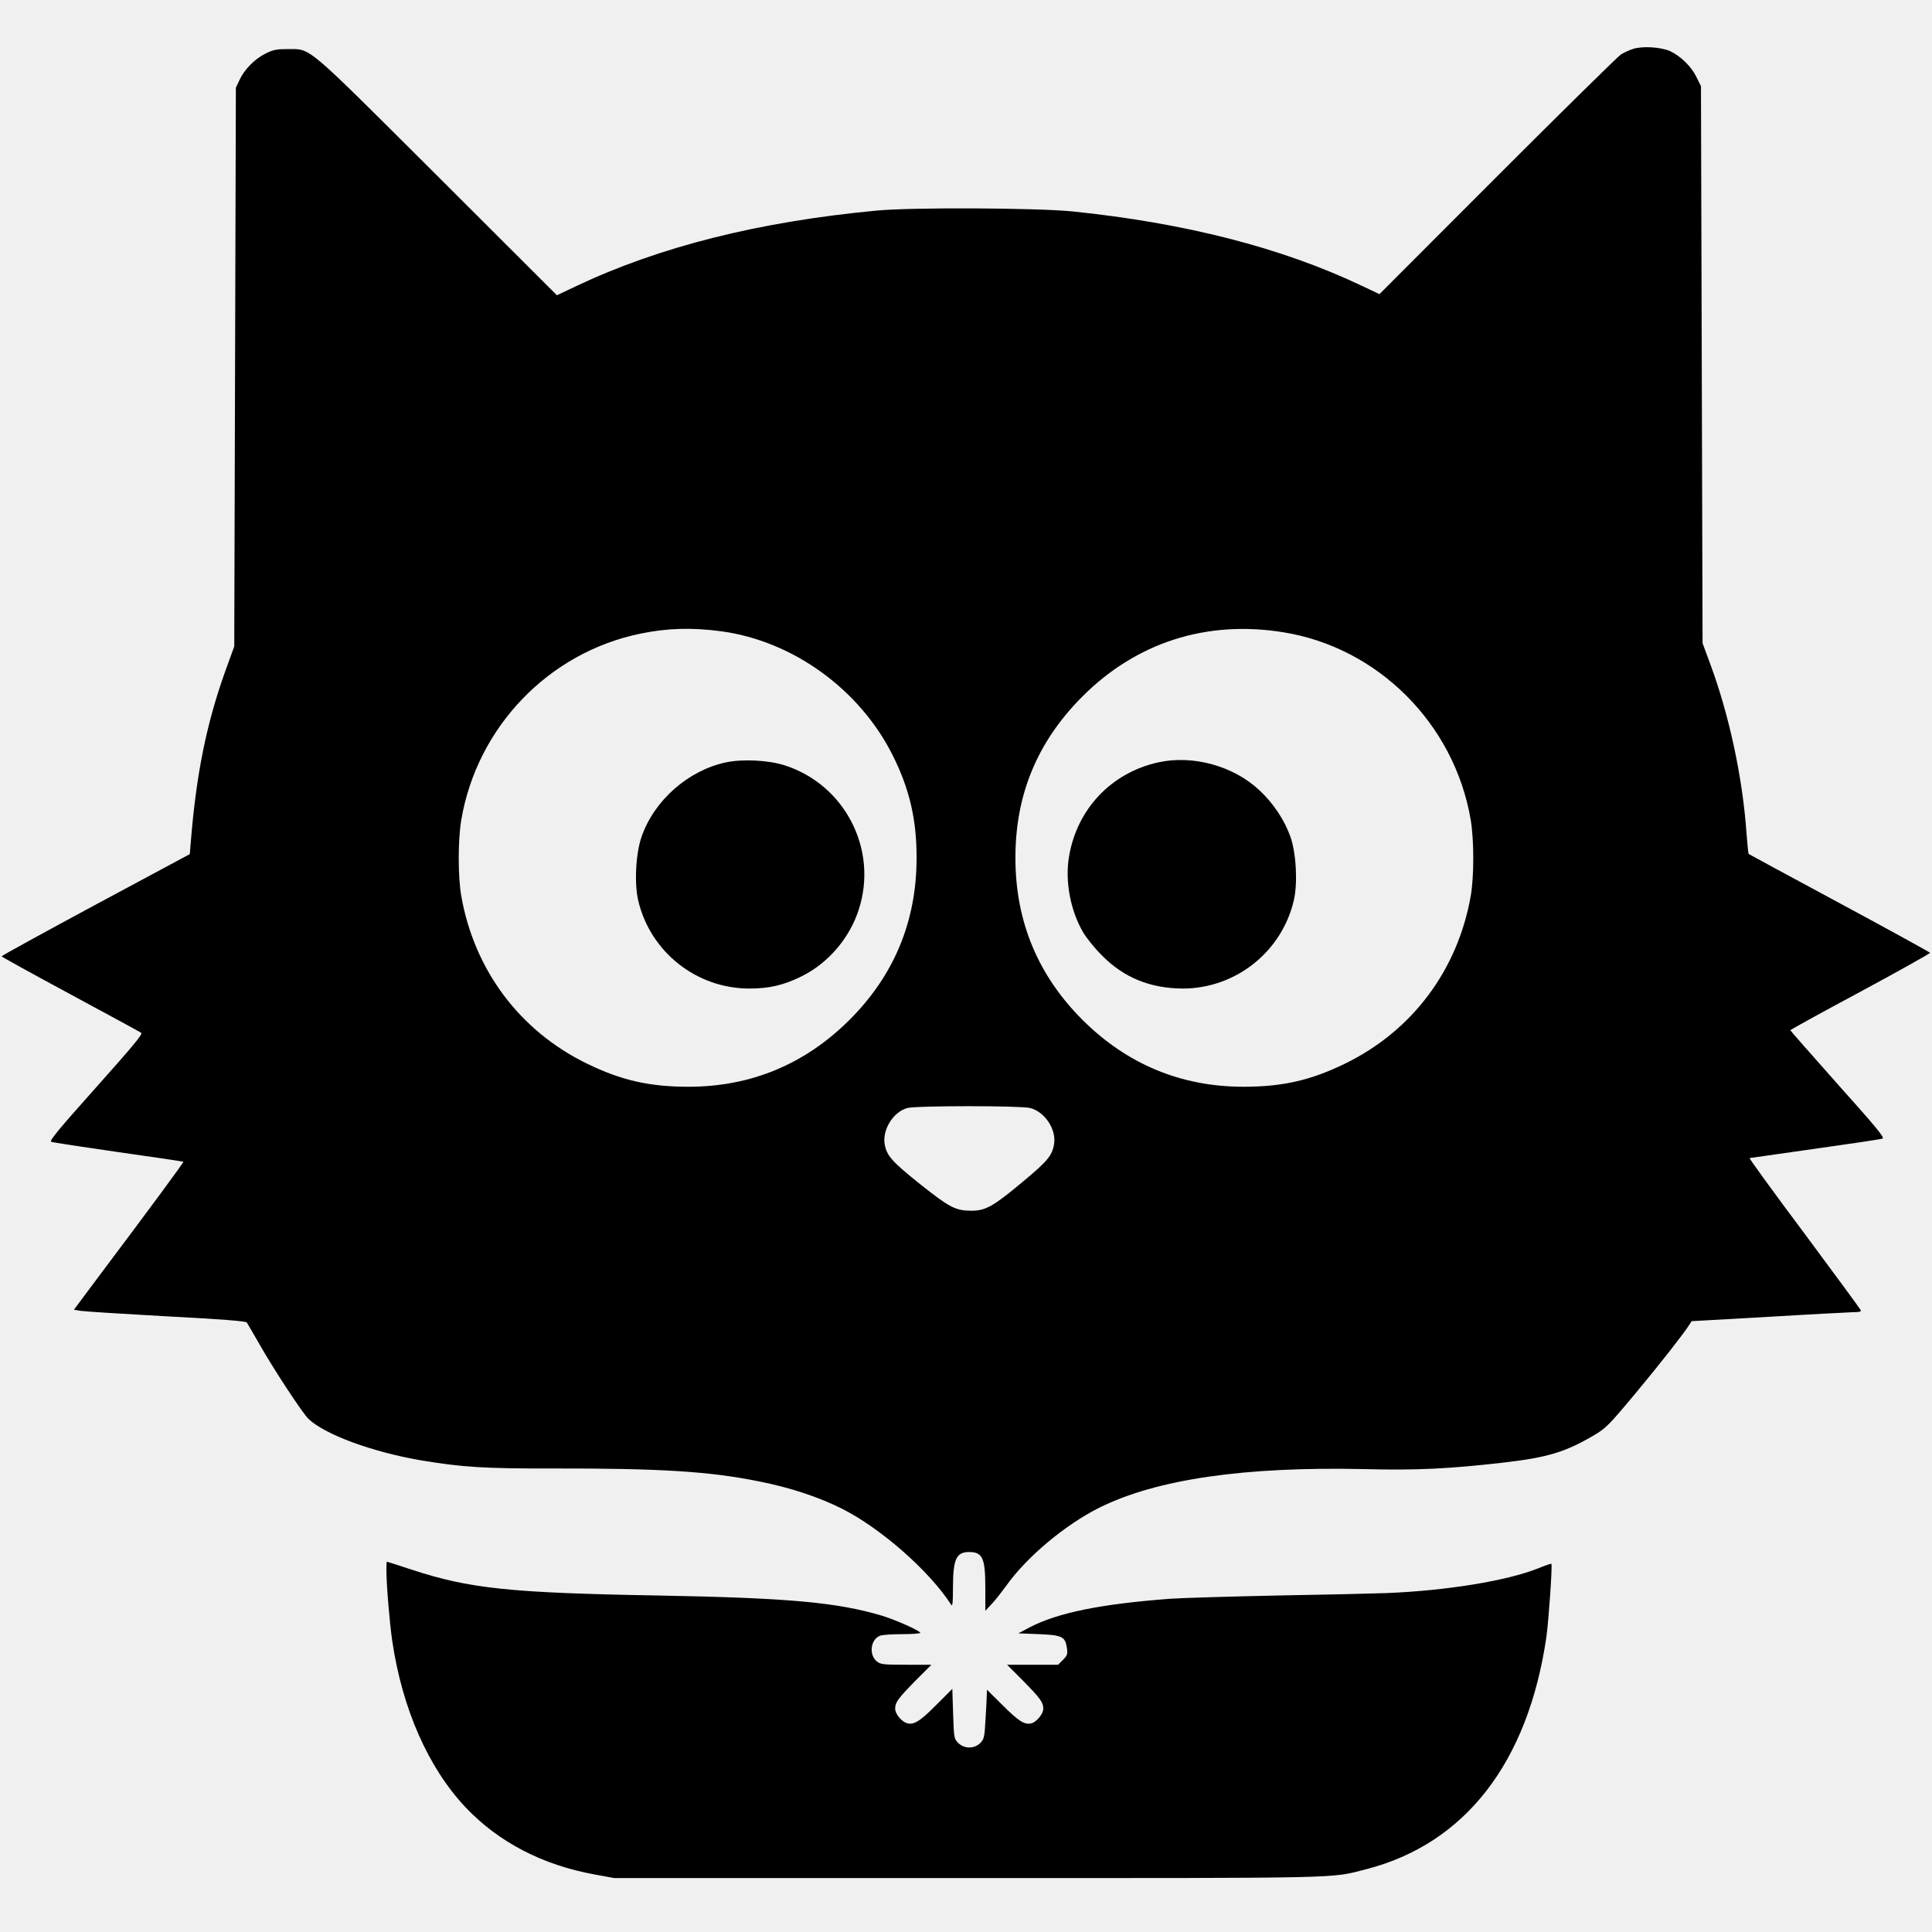
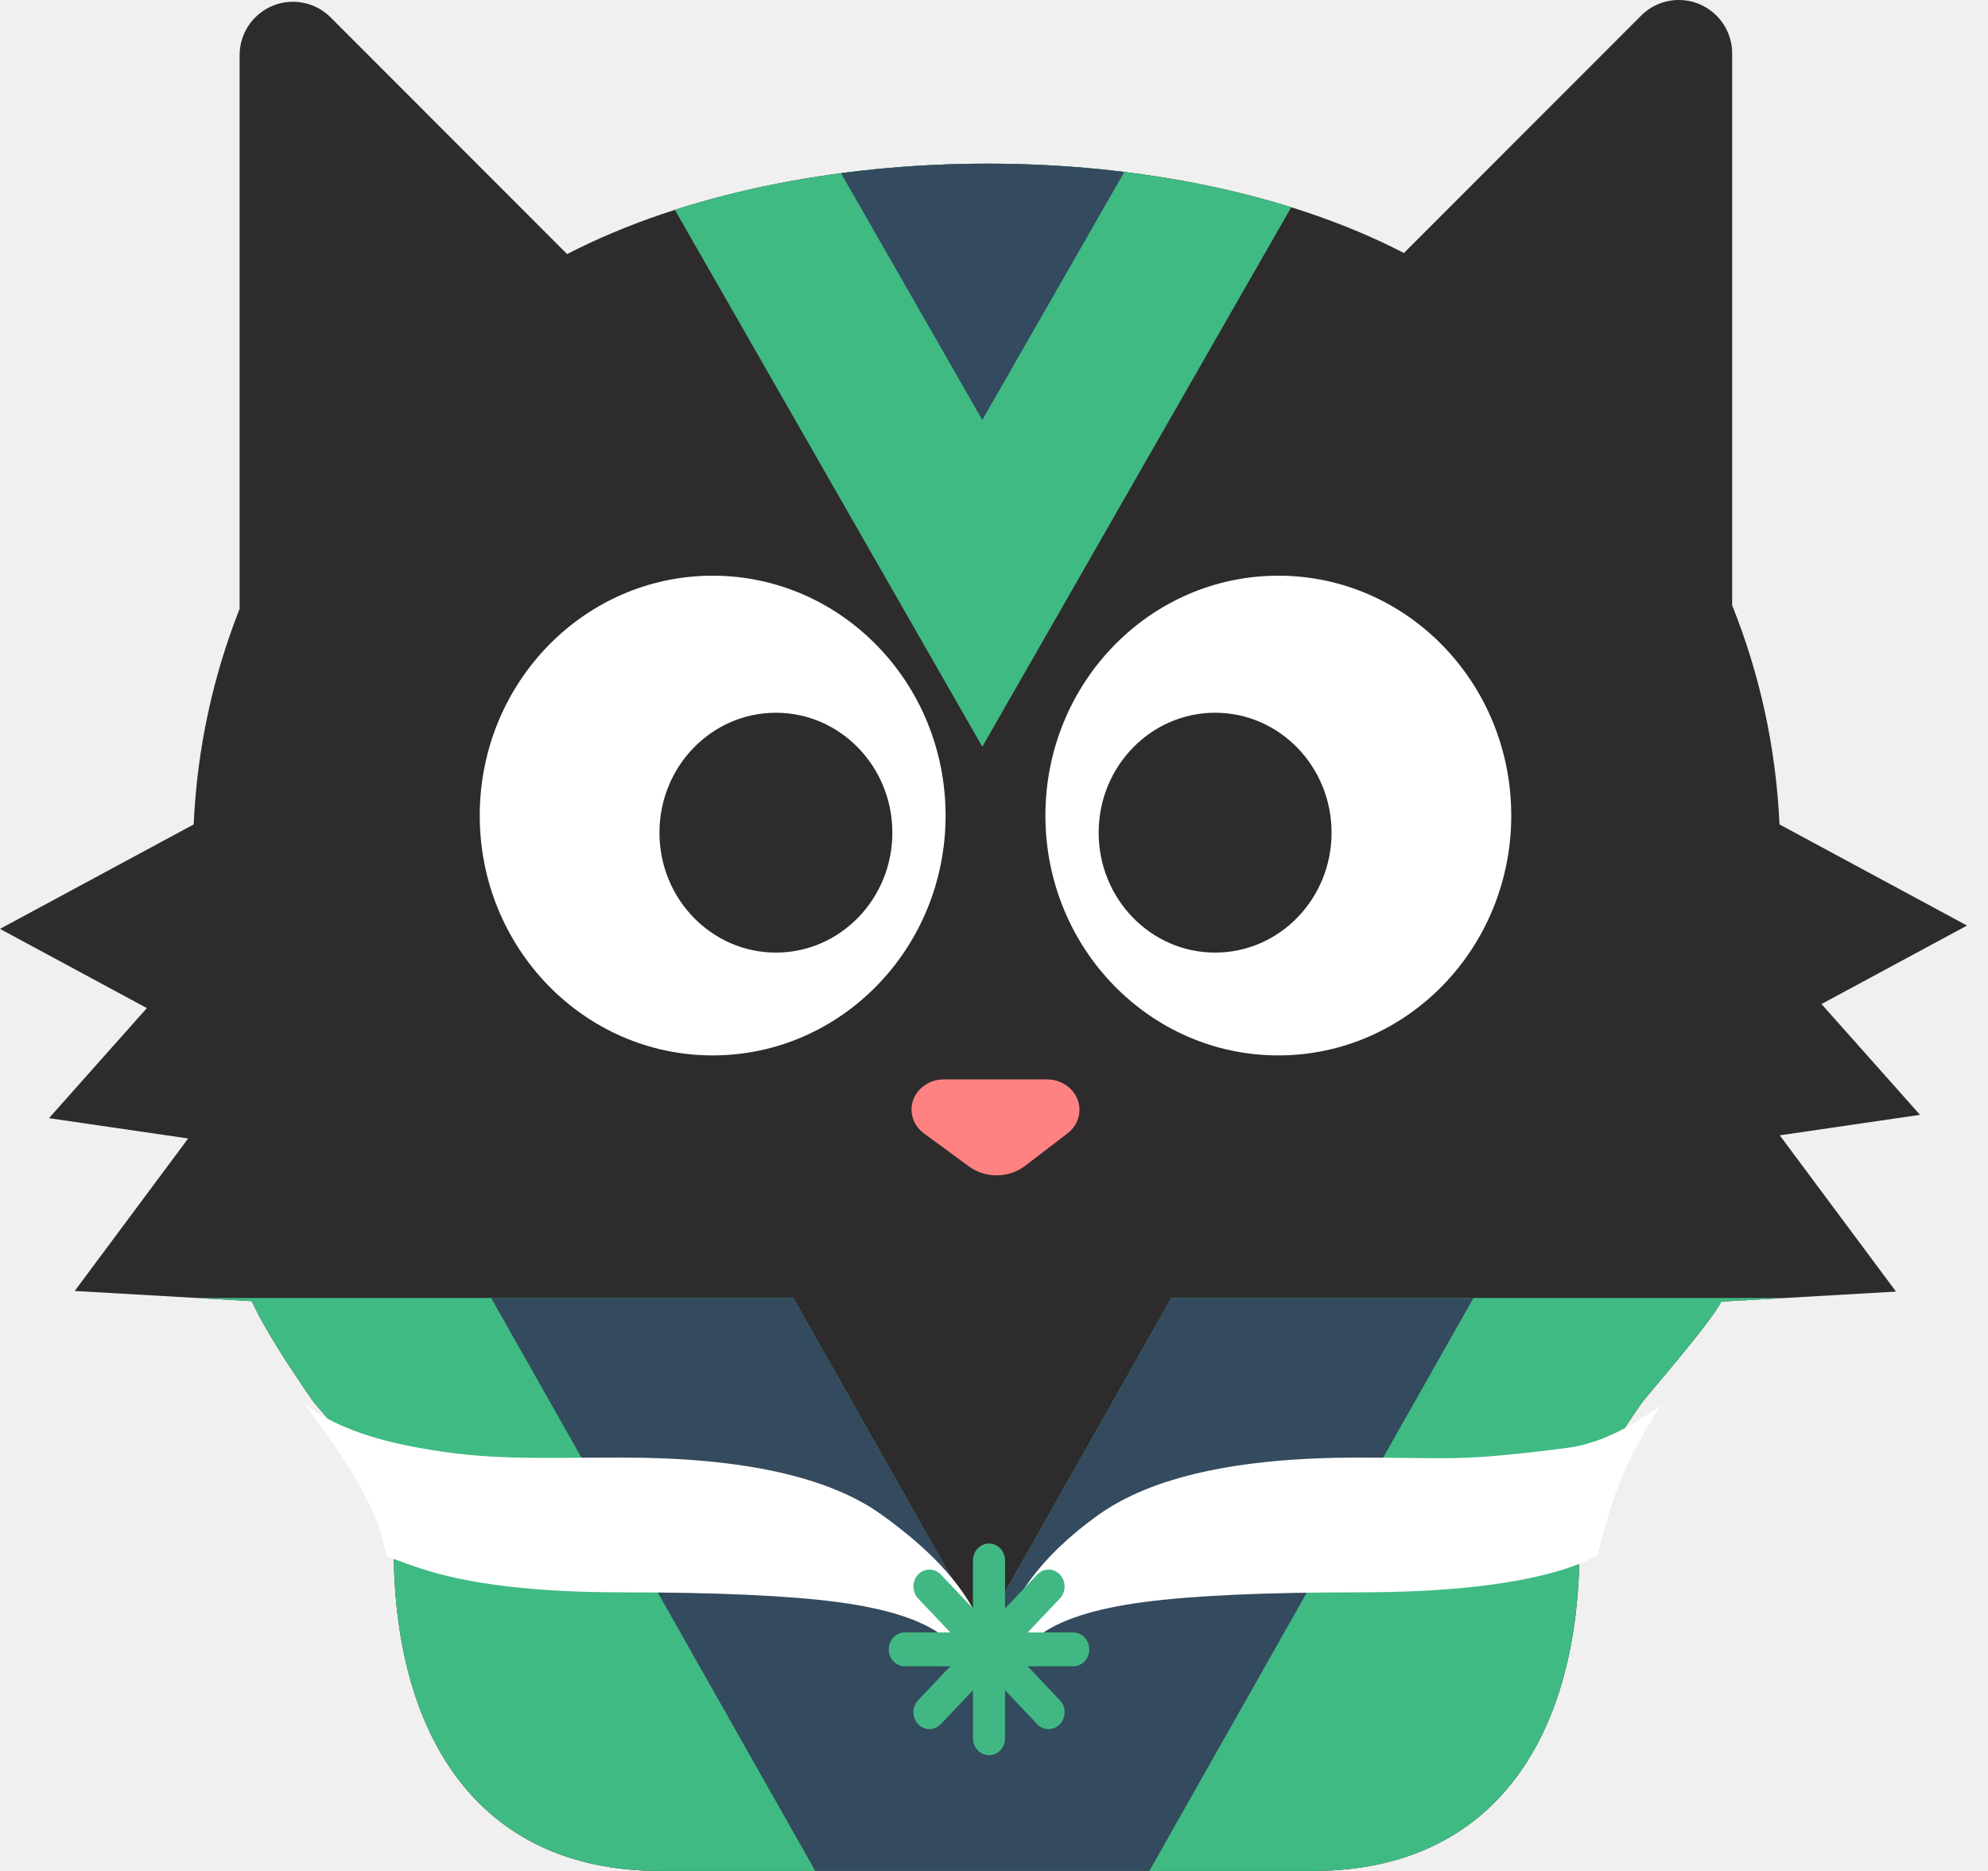
- <svg xmlns="http://www.w3.org/2000/svg" version="1.0" width="1200pt" height="1200pt" viewBox="0 0 1200 1200" preserveAspectRatio="xMidYMid meet">
-   <g transform="translate(0,1200) scale(0.1,-0.1)" fill="#000000" stroke="none">
-     <path d="M10143 11696 c-23 -7 -56 -23 -75 -34 -18 -12 -363 -351 -767 -755 l-733 -734 -112 53 c-497 236 -1095 389 -1796 461 -222 22 -994 26 -1215 5 -732 -69 -1349 -224 -1868 -470 l-118 -56 -742 741 c-835 832 -781 787 -932 788 -67 0 -89 -4 -136 -28 -66 -32 -132 -99 -162 -165 l-22 -47 -5 -1735 -5 -1735 -58 -160 c-115 -323 -178 -634 -212 -1055 l-6 -75 -585 -314 c-321 -173 -584 -317 -584 -321 0 -3 192 -109 426 -235 235 -127 433 -234 441 -240 11 -8 -49 -80 -281 -340 -233 -261 -291 -331 -278 -337 9 -4 197 -32 417 -64 220 -31 402 -58 404 -60 3 -3 -197 -275 -527 -714 l-153 -205 43 -7 c24 -4 264 -19 533 -34 330 -17 493 -30 498 -38 4 -6 39 -67 78 -134 84 -150 271 -434 306 -466 105 -98 395 -204 695 -256 258 -43 392 -52 828 -51 662 1 967 -18 1273 -80 194 -38 371 -97 515 -169 243 -122 544 -387 679 -596 9 -15 12 6 12 109 1 175 21 217 101 217 83 0 100 -38 100 -222 l0 -143 43 46 c23 25 61 74 85 107 127 180 367 381 581 488 357 177 904 256 1651 239 318 -8 522 2 853 40 279 32 388 65 567 170 74 44 91 60 256 258 159 191 292 361 335 426 l16 25 479 27 c263 16 501 28 528 29 36 0 47 3 43 13 -3 7 -161 222 -351 478 -191 255 -343 465 -339 466 4 1 188 27 408 58 220 31 408 59 418 63 14 6 -39 70 -278 337 -162 182 -294 333 -295 336 0 3 196 111 435 239 239 129 434 238 433 242 -2 4 -255 143 -563 309 -308 166 -562 303 -564 305 -2 2 -8 59 -13 127 -24 347 -108 736 -225 1052 l-48 130 -5 1730 -5 1730 -28 56 c-32 67 -100 132 -165 162 -59 25 -171 32 -229 13z m-5663 -3617 c444 -60 859 -360 1064 -769 105 -209 150 -401 149 -640 0 -392 -140 -729 -417 -1005 -277 -276 -613 -415 -1000 -415 -243 0 -418 40 -631 144 -418 204 -699 581 -780 1041 -21 120 -21 346 0 472 98 578 544 1042 1116 1158 165 34 318 38 499 14z m3490 -6 c589 -94 1064 -569 1165 -1166 21 -126 21 -352 0 -472 -81 -460 -362 -837 -780 -1041 -213 -104 -388 -144 -631 -144 -387 0 -723 139 -1000 415 -277 276 -417 613 -417 1005 -1 392 135 721 413 1001 336 338 773 479 1250 402z m-1572 -2955 c91 -23 164 -132 149 -224 -12 -72 -41 -107 -198 -237 -179 -150 -228 -177 -315 -177 -98 0 -135 19 -319 165 -174 139 -208 177 -220 248 -16 90 54 202 141 225 57 15 702 15 762 0z" />
-     <path d="M4505 7264 c-232 -51 -442 -236 -520 -461 -36 -102 -46 -290 -21 -396 75 -320 362 -547 690 -547 125 0 214 21 325 76 166 82 300 239 356 418 119 372 -88 772 -460 892 -103 33 -265 41 -370 18z" />
-     <path d="M7195 7265 c-292 -64 -506 -290 -555 -585 -26 -152 8 -334 87 -470 21 -36 74 -102 119 -146 135 -137 300 -203 500 -204 328 0 615 227 690 547 25 106 15 294 -21 396 -36 102 -105 207 -193 289 -161 151 -413 220 -627 173z" />
-     <path d="M2400 2248 c0 -90 20 -328 36 -438 62 -423 224 -790 456 -1036 205 -216 477 -358 803 -417 l120 -22 2195 0 c2378 0 2250 -3 2476 55 614 158 1005 662 1119 1443 14 100 38 447 31 454 -2 2 -37 -10 -79 -27 -196 -79 -573 -140 -947 -155 -80 -3 -383 -10 -675 -15 -291 -6 -591 -15 -665 -20 -436 -33 -700 -87 -875 -178 l-70 -37 127 -5 c146 -6 165 -15 175 -88 5 -36 2 -45 -25 -72 l-30 -30 -159 0 -158 0 102 -102 c107 -109 123 -132 123 -172 0 -31 -42 -82 -74 -90 -42 -10 -78 12 -178 112 l-98 97 -1 -35 c0 -19 -4 -88 -8 -153 -6 -109 -9 -119 -33 -144 -37 -36 -99 -36 -136 1 -26 26 -27 30 -32 181 l-5 155 -100 -100 c-104 -105 -143 -128 -187 -111 -33 13 -68 58 -68 88 0 39 17 62 123 171 l102 102 -156 0 c-142 0 -159 2 -182 20 -52 41 -40 138 19 160 14 6 77 10 140 10 63 0 113 4 110 9 -10 16 -152 79 -236 105 -281 84 -581 111 -1390 126 -923 16 -1176 43 -1534 161 -82 27 -151 49 -153 49 -2 0 -3 -24 -3 -52z" />
+ <svg xmlns="http://www.w3.org/2000/svg" width="100%" height="100%" viewBox="0 0 85 80" version="1.1" xml:space="preserve" style="fill-rule:evenodd;clip-rule:evenodd;stroke-linejoin:round;stroke-miterlimit:1.414;">
+   <g>
+     <g>
+       <path id="vue.js-frankfurt-diecut-a" d="M84.103,39.576l-8.018,-4.325c-0.148,-3.299 -0.853,-6.452 -2.024,-9.368l0,-23.596c0,-1.263 -1.021,-2.287 -2.281,-2.287c-0.604,0 -1.184,0.24 -1.612,0.669l-10.141,10.15c-9.84,-5.102 -25.809,-5.102 -35.78,0.045l-10.109,-10.119c-0.428,-0.428 -1.008,-0.669 -1.612,-0.669c-1.26,0 -2.281,1.024 -2.281,2.287l0,23.67c-1.135,2.874 -1.819,5.976 -1.964,9.219l-8.281,4.466l6.279,3.387l-4.185,4.707l5.951,0.868l-4.851,6.52l7.571,0.436c0.51,1.134 1.591,2.802 2.65,4.326c2.279,2.566 3.418,4.648 3.418,6.245c0,7.894 3.523,13.793 11.397,13.793l27.894,0c7.874,0 11.408,-5.899 11.408,-13.793c0,-1.641 0.879,-3.701 2.636,-6.178c0,-0.067 3.047,-3.538 3.423,-4.372l7.476,-0.43l-4.971,-6.682l5.997,-0.876l-4.212,-4.737l6.222,-3.356Z" style="fill:#2e2b2c;fill-rule:nonzero;" />
+       <clipPath id="_clip1">
+         <path id="vue.js-frankfurt-diecut-a1" d="M84.103,39.576l-8.018,-4.325c-0.148,-3.299 -0.853,-6.452 -2.024,-9.368l0,-23.596c0,-1.263 -1.021,-2.287 -2.281,-2.287c-0.604,0 -1.184,0.24 -1.612,0.669l-10.141,10.15c-9.84,-5.102 -25.809,-5.102 -35.78,0.045l-10.109,-10.119c-0.428,-0.428 -1.008,-0.669 -1.612,-0.669c-1.26,0 -2.281,1.024 -2.281,2.287l0,23.67c-1.135,2.874 -1.819,5.976 -1.964,9.219l-8.281,4.466l6.279,3.387l-4.185,4.707l5.951,0.868l-4.851,6.52l7.571,0.436c0.51,1.134 1.591,2.802 2.65,4.326c2.279,2.566 3.418,4.648 3.418,6.245c0,7.894 3.523,13.793 11.397,13.793l27.894,0c7.874,0 11.408,-5.899 11.408,-13.793c0,-1.641 0.879,-3.701 2.636,-6.178c0,-0.067 3.047,-3.538 3.423,-4.372l7.476,-0.43l-4.971,-6.682l5.997,-0.876l-4.212,-4.737l6.222,-3.356Z" clip-rule="nonzero" />
+       </clipPath>
+       <g clip-path="url(#_clip1)">
+         <g>
+           <path d="M46.619,-3l15.381,0l-20,34.931l-20,-34.931l15.381,0l4.619,8.067l4.619,-8.067Z" style="fill:#3fba83;fill-rule:nonzero;" />
+           <path d="M46.619,-3l7.381,0l-12,20.958l-12,-20.958l7.381,0l4.619,8.067l4.619,-8.067Z" style="fill:#344a5e;fill-rule:nonzero;" />
+         </g>
+         <g>
+           <path d="M50.083,55.5l26.917,0l-35,61.877l-35,-61.877l26.917,0l8.083,14.29l8.083,-14.29Z" style="fill:#3fba83;fill-rule:nonzero;" />
+           <path d="M50.083,55.5l12.917,0l-21,37.125l-21,-37.125l12.917,0l8.083,14.29l8.083,-14.29Z" style="fill:#344a5e;fill-rule:nonzero;" />
+         </g>
+       </g>
+     </g>
+     <path d="M17.916,61.909c2.975,0.538 4.708,0.416 8.699,0.416c5.113,0 8.802,0.811 11.068,2.433c2.265,1.622 4.517,3.792 4.756,6.699c0.397,-2.907 2.217,-5.024 4.504,-6.667c2.286,-1.643 5.986,-2.465 11.099,-2.465c4.157,0 4.271,0.185 8.979,-0.416c1.402,-0.179 2.838,-0.965 3.979,-1.823c-1.583,2.547 -1.989,3.667 -2.694,6.408c-0.422,0.239 -0.894,0.431 -1.316,0.569c-2.099,0.683 -5.082,1.024 -8.948,1.024c-3.991,0 -7.036,0.139 -9.135,0.416c-2.1,0.278 -3.596,0.758 -4.49,1.441c-0.637,0.486 -0.998,1.135 -1.198,1.947c-0.081,0.327 -1.456,0.39 -1.541,0.087c-0.239,-0.852 -0.717,-1.53 -1.376,-2.034c-0.894,-0.683 -2.391,-1.163 -4.49,-1.441c-2.099,-0.277 -5.165,-0.416 -9.197,-0.416c-3.7,0 -6.579,-0.341 -8.636,-1.024c-0.543,-0.18 -1.037,-0.36 -1.451,-0.526c-0.313,-1.673 -0.994,-3.102 -3.528,-6.537c1.194,0.97 2.933,1.55 4.916,1.909Z" style="fill:#fff;" />
+     <path d="M41.6,68.777l0,-2.053c0,-0.4 0.308,-0.724 0.686,-0.724c0.379,0 0.686,0.324 0.686,0.724l0,2.053l1.375,-1.452c0.268,-0.282 0.702,-0.282 0.97,0c0.268,0.283 0.268,0.741 0,1.024l-1.375,1.452l1.945,0c0.378,0 0.686,0.324 0.686,0.724c0,0.4 -0.308,0.724 -0.686,0.724l-1.945,0l1.375,1.452c0.268,0.282 0.268,0.741 0,1.023c-0.268,0.283 -0.702,0.283 -0.97,0l-1.375,-1.451l0,2.053c0,0.4 -0.307,0.724 -0.686,0.724c-0.378,0 -0.686,-0.324 -0.686,-0.724l0,-2.053l-1.375,1.451c-0.268,0.283 -0.702,0.283 -0.97,0c-0.267,-0.282 -0.267,-0.741 0,-1.023l1.376,-1.452l-1.945,0c-0.379,0 -0.686,-0.324 -0.686,-0.724c0,-0.4 0.307,-0.724 0.686,-0.724l1.945,0l-1.376,-1.452c-0.267,-0.283 -0.267,-0.741 0,-1.024c0.268,-0.282 0.702,-0.282 0.97,0l1.375,1.452Z" style="fill:#41b883;" />
+     <ellipse cx="30.471" cy="34.872" rx="9.959" ry="10.256" style="fill:#fff;" />
+     <ellipse cx="54.657" cy="34.872" rx="9.959" ry="10.256" style="fill:#fff;" />
+     <ellipse cx="33.175" cy="35.604" rx="4.979" ry="5.128" style="fill:#2e2b2c;" />
+     <ellipse cx="51.954" cy="35.604" rx="4.979" ry="5.128" style="fill:#2e2b2c;" />
+     <path d="M40.349,46.154l4.42,0c0.765,0 1.385,0.582 1.385,1.299c0,0.39 -0.187,0.76 -0.509,1.006l-1.81,1.388c-0.699,0.537 -1.702,0.547 -2.413,0.024l-1.92,-1.412c-0.598,-0.439 -0.703,-1.25 -0.235,-1.811c0.261,-0.312 0.66,-0.494 1.082,-0.494Z" style="fill:#ff8282;" />
  </g>
</svg>
